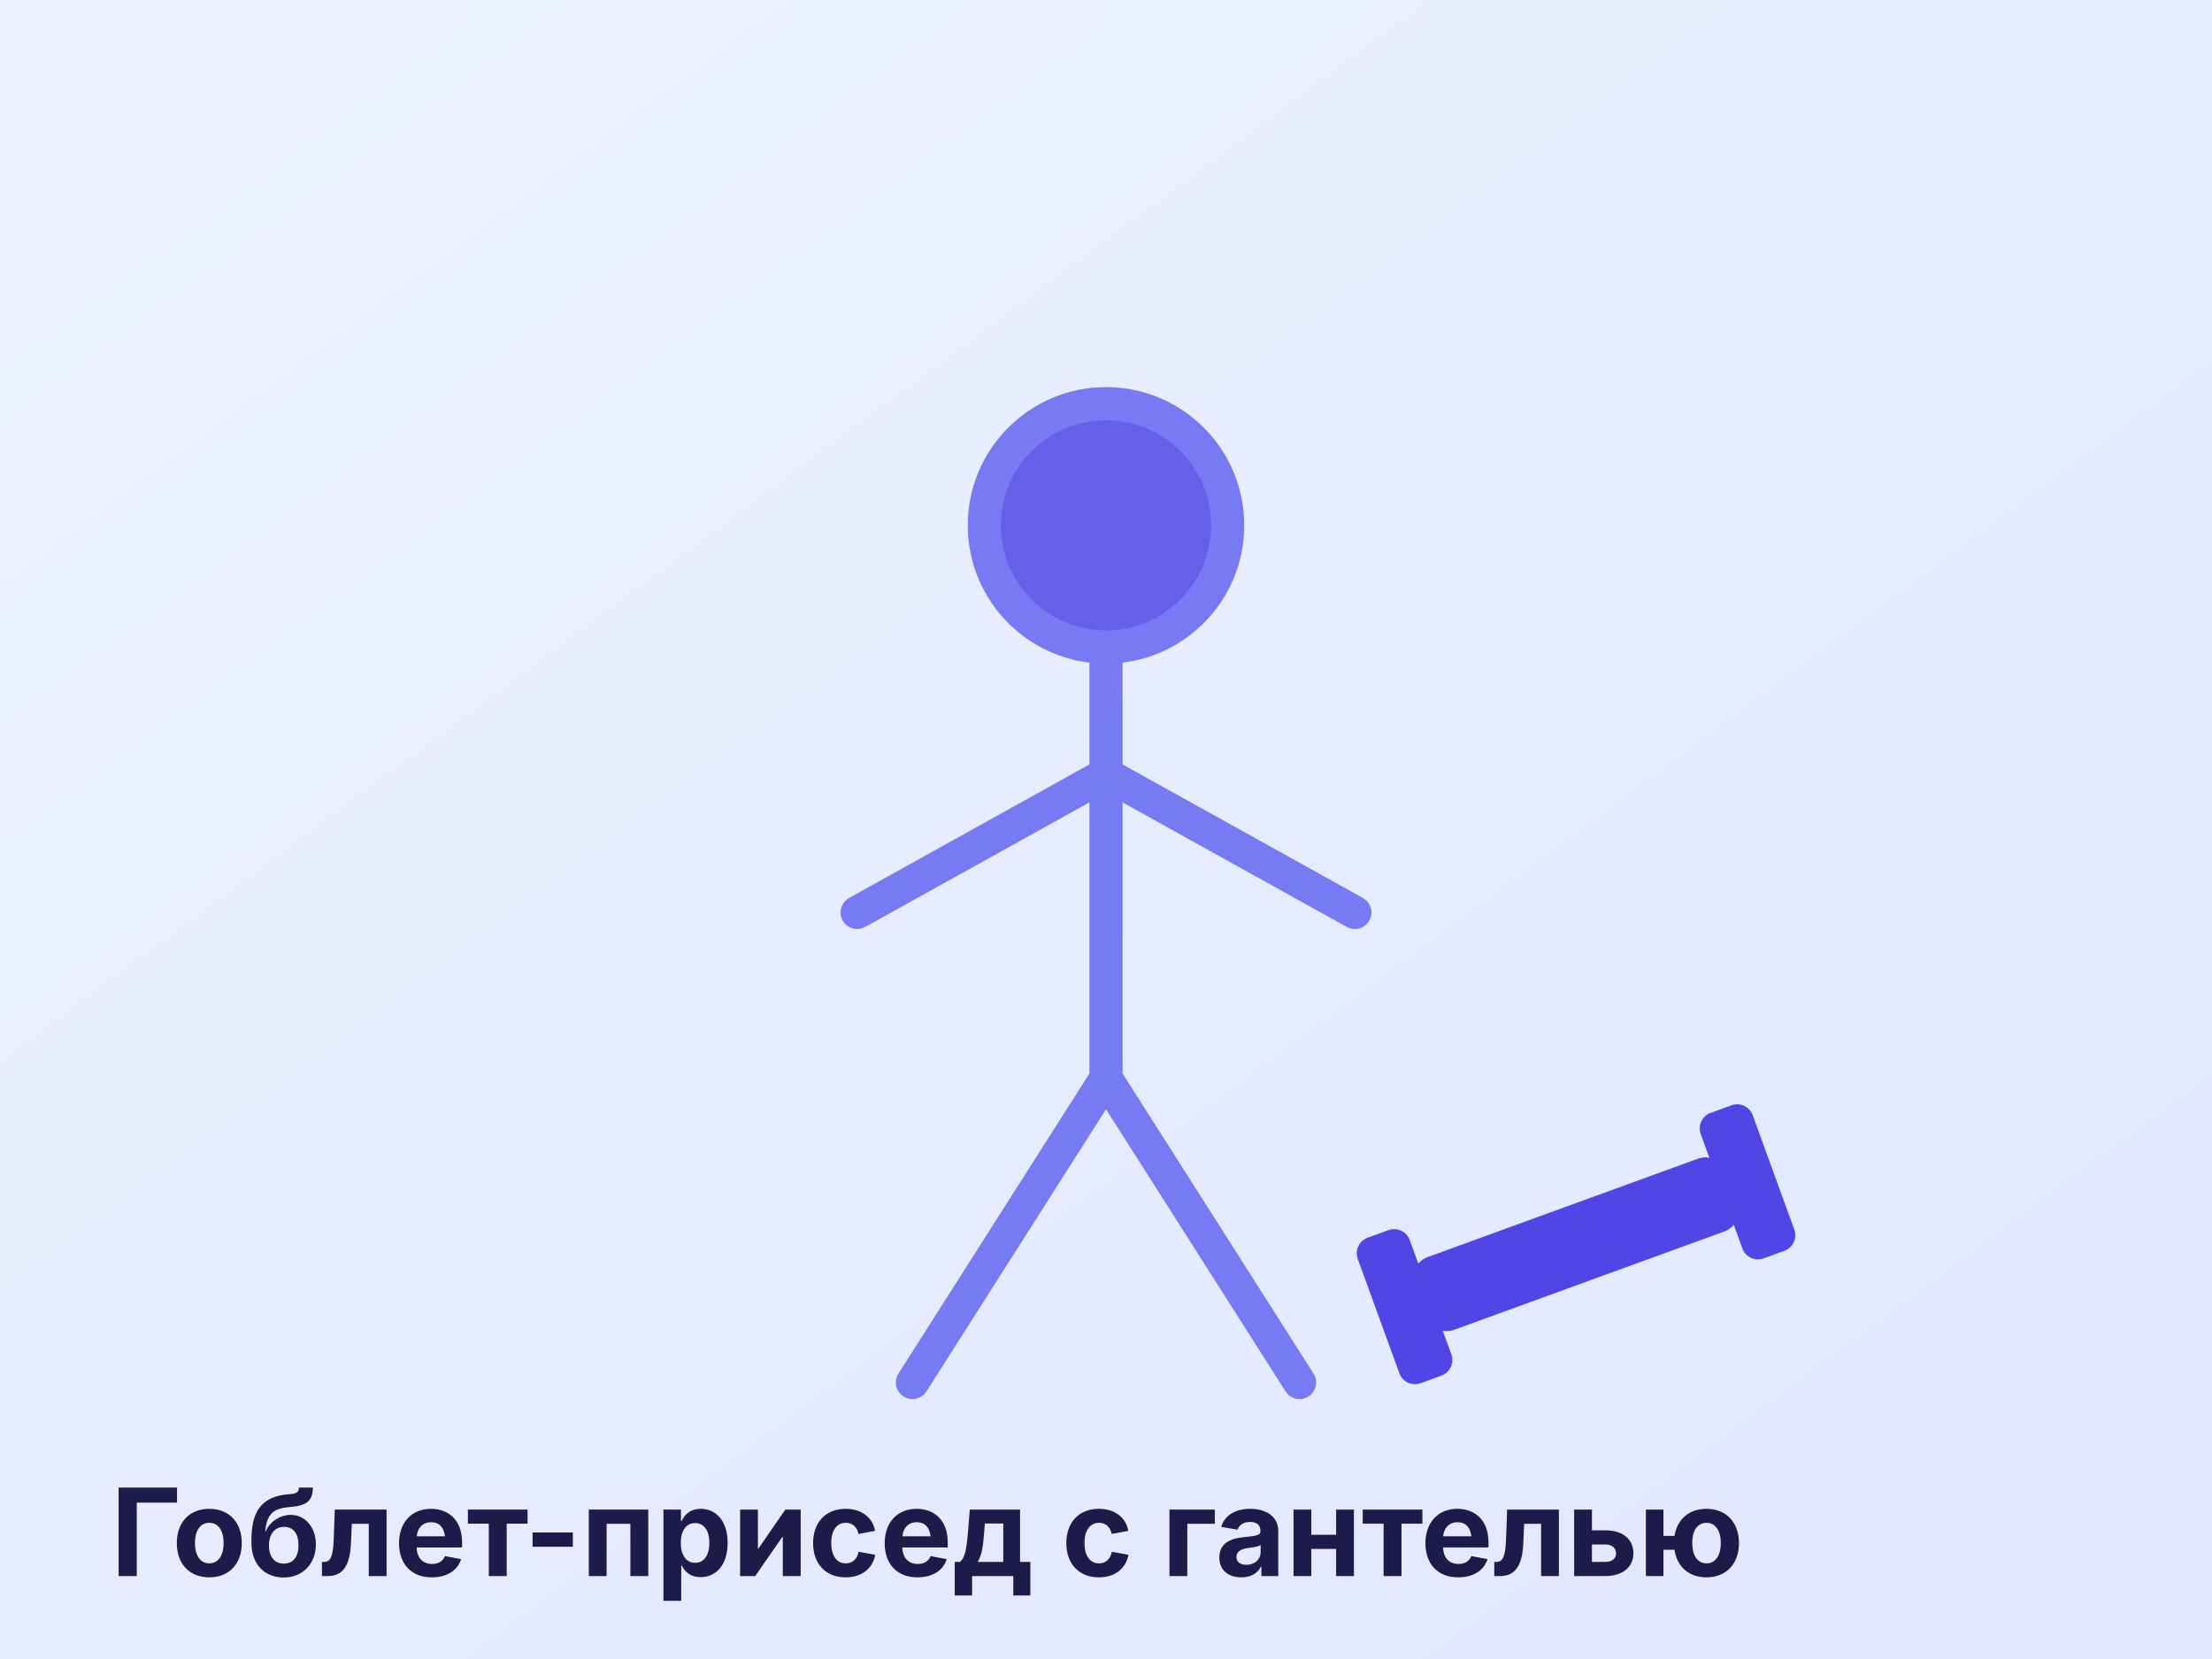
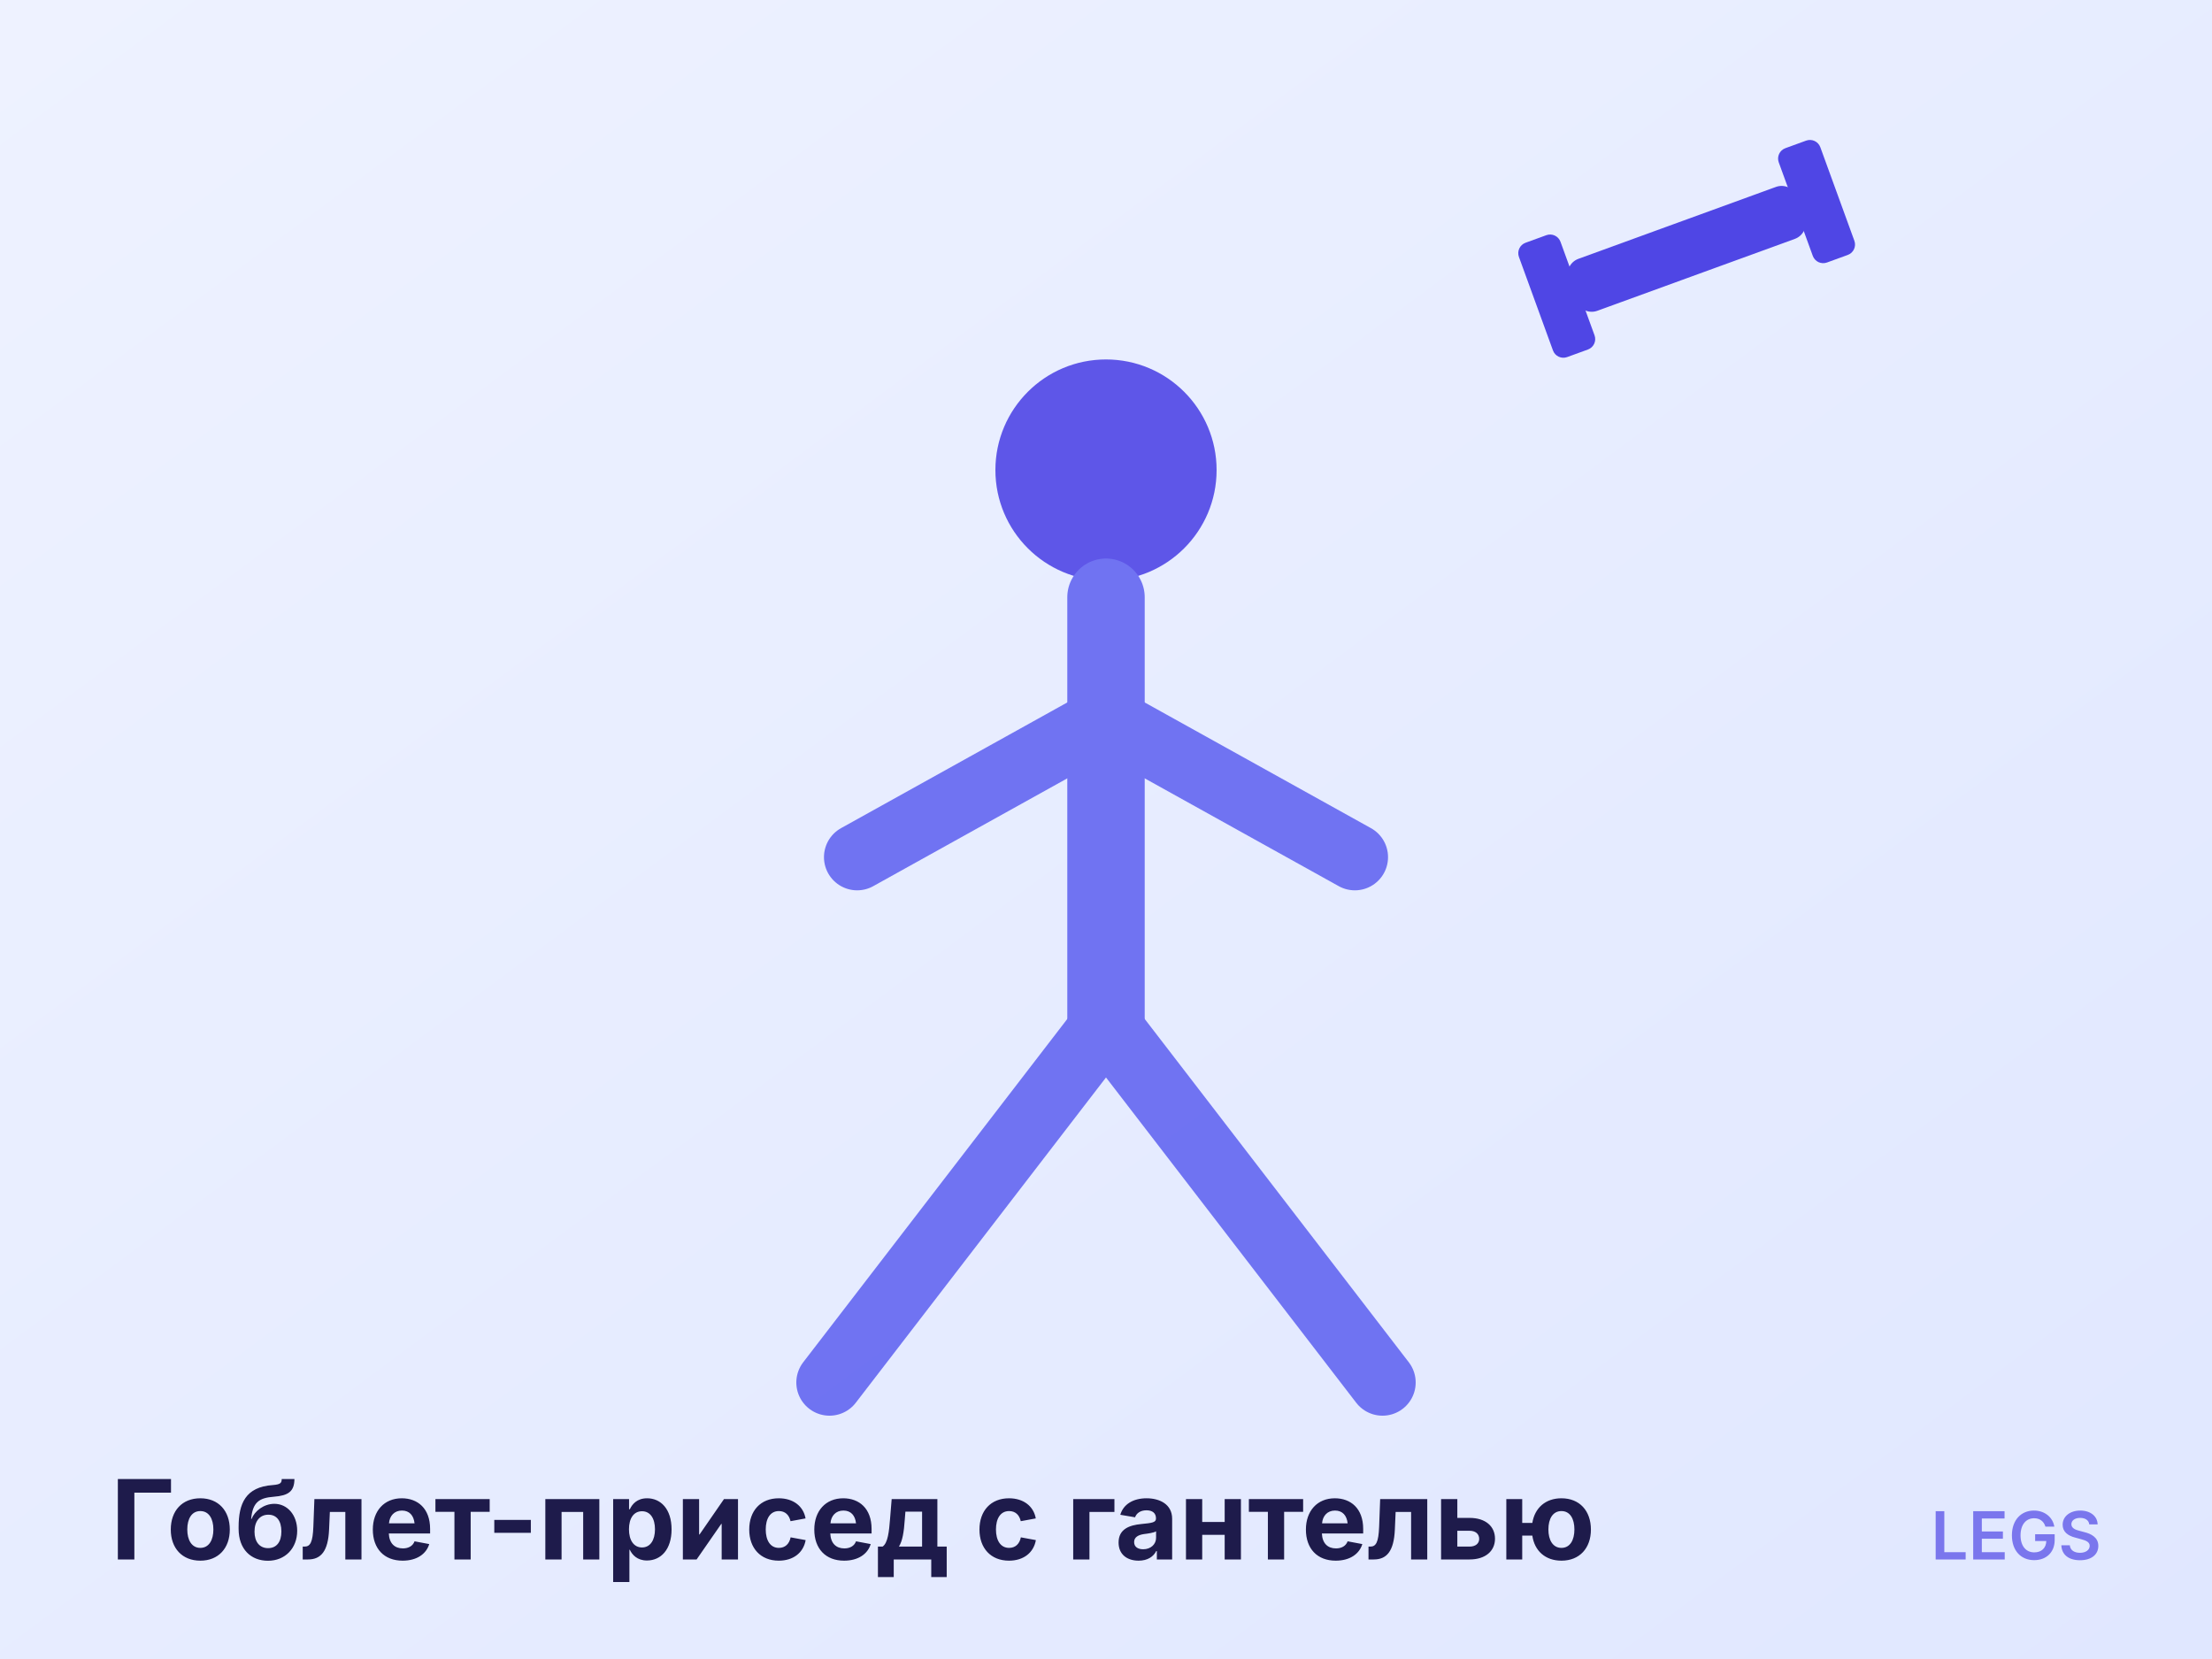
<svg xmlns="http://www.w3.org/2000/svg" viewBox="0 0 400 300" width="400" height="300" role="img" aria-label="Гоблет-присед с гантелью">
  <defs>
-     <linearGradient id="g" x1="0" y1="0" x2="1" y2="1">
+     <linearGradient id="bg-goblet_squat" x1="0" y1="0" x2="1" y2="1">
      <stop offset="0" stop-color="#eef2ff" />
      <stop offset="1" stop-color="#e0e7ff" />
    </linearGradient>
  </defs>
-   <rect width="400" height="300" fill="url(#g)" />
-   <g fill="none" stroke="#6366f1" stroke-width="6" stroke-linecap="round" stroke-linejoin="round" opacity="0.85">
-     <circle cx="200" cy="95" r="22" fill="#4f46e5" />
-     <path d="M200 120 L200 195 M200 140 L155 165 M200 140 L245 165 M200 195 L165 250 M200 195 L235 250" />
+   <rect width="400" height="300" fill="url(#bg-goblet_squat)" />
+   <g opacity="0.9">
+     <circle cx="200" cy="85" r="20" fill="#4f46e5" />
+     <path d="M200 108 L200 185" stroke="#6366f1" stroke-width="14" stroke-linecap="round" />
+     <path d="M200 130 L155 155 M200 130 L245 155 M200 185 L150 250 M200 185 L250 250" stroke="#6366f1" stroke-width="12" stroke-linecap="round" fill="none" />
  </g>
-   <g transform="translate(285,225) rotate(-20)" fill="#4f46e5">
-     <rect x="-30" y="-7" width="60" height="14" rx="4" />
-     <rect x="-38" y="-14" width="10" height="28" rx="3" />
-     <rect x="28" y="-14" width="10" height="28" rx="3" />
+   <g transform="translate(305,45) rotate(-20)" fill="#4f46e5">
+     <rect x="-22" y="-5" width="44" height="10" rx="3" />
+     <rect x="-29" y="-11" width="8" height="22" rx="2" />
+     <rect x="21" y="-11" width="8" height="22" rx="2" />
  </g>
-   <text x="20" y="285" font-family="Inter, system-ui, sans-serif" font-size="22" font-weight="700" fill="#1e1b4b">Гоблет-присед с гантелью</text>
+   <text x="20" y="282" font-family="Inter, system-ui, sans-serif" font-size="20" font-weight="700" fill="#1e1b4b">Гоблет-присед с гантелью</text>
+   <text x="380" y="282" text-anchor="end" font-family="Inter, system-ui, sans-serif" font-size="12" font-weight="600" fill="#4f46e5" opacity="0.7">LEGS</text>
</svg>
